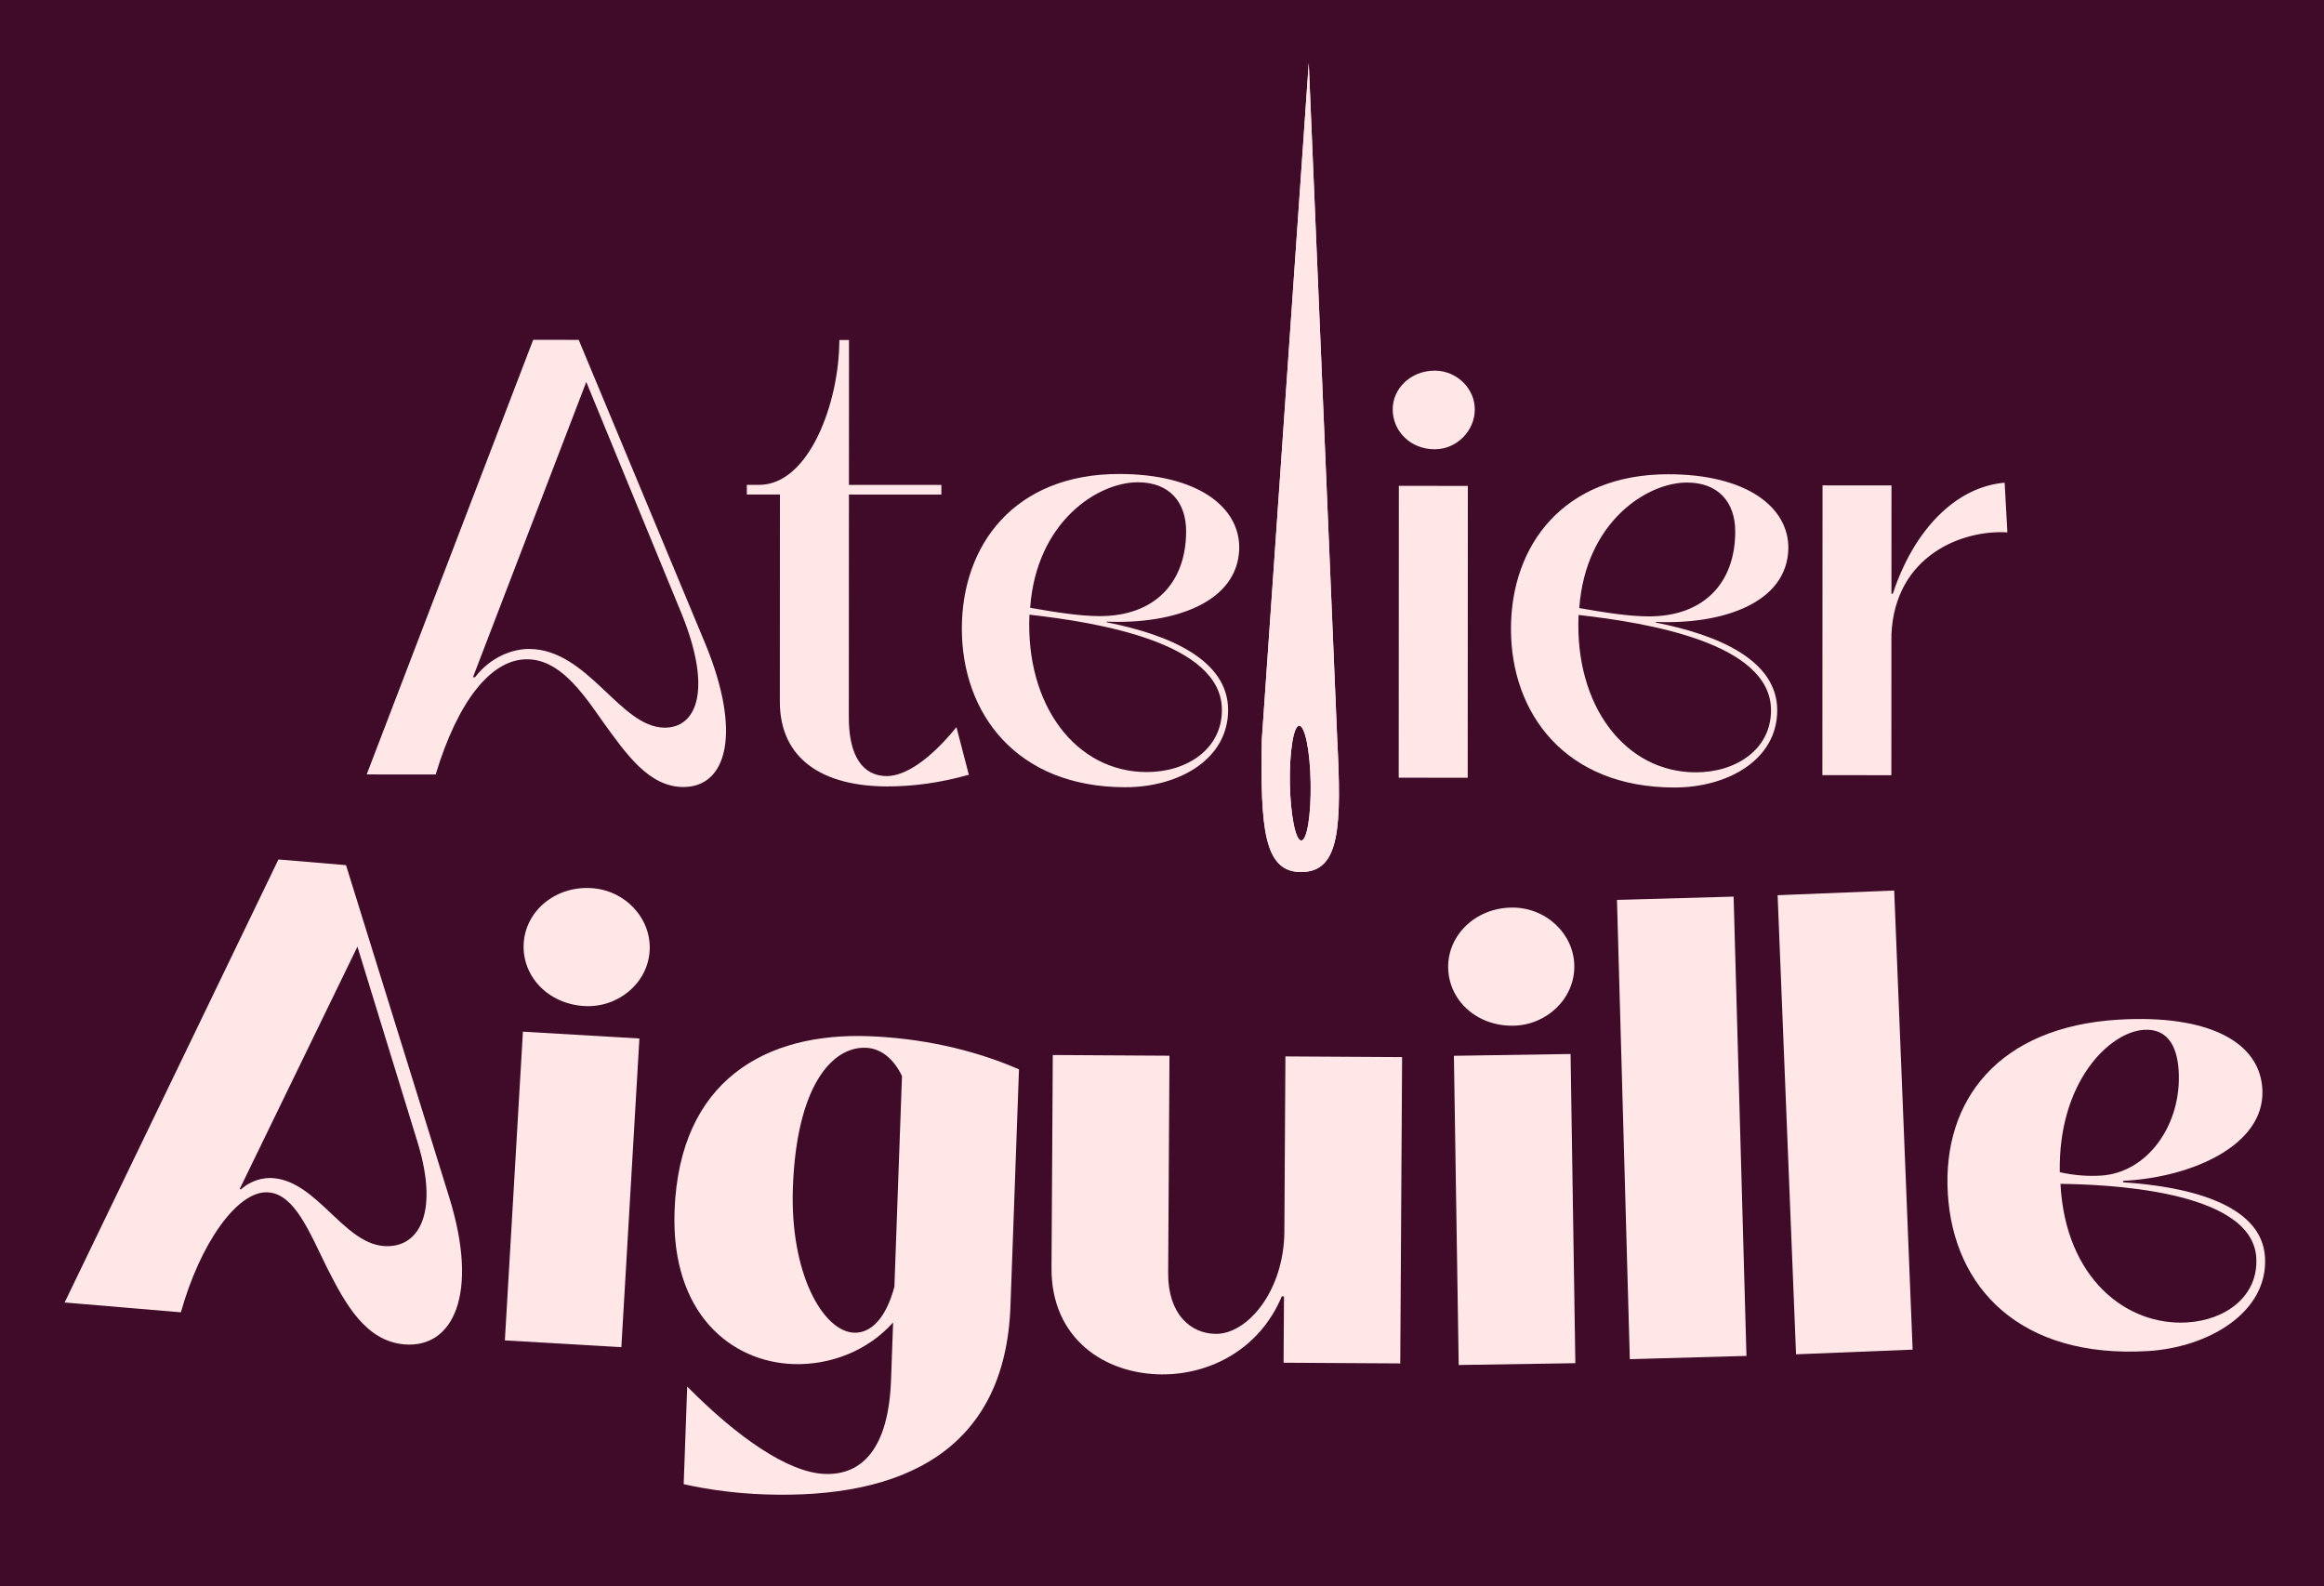
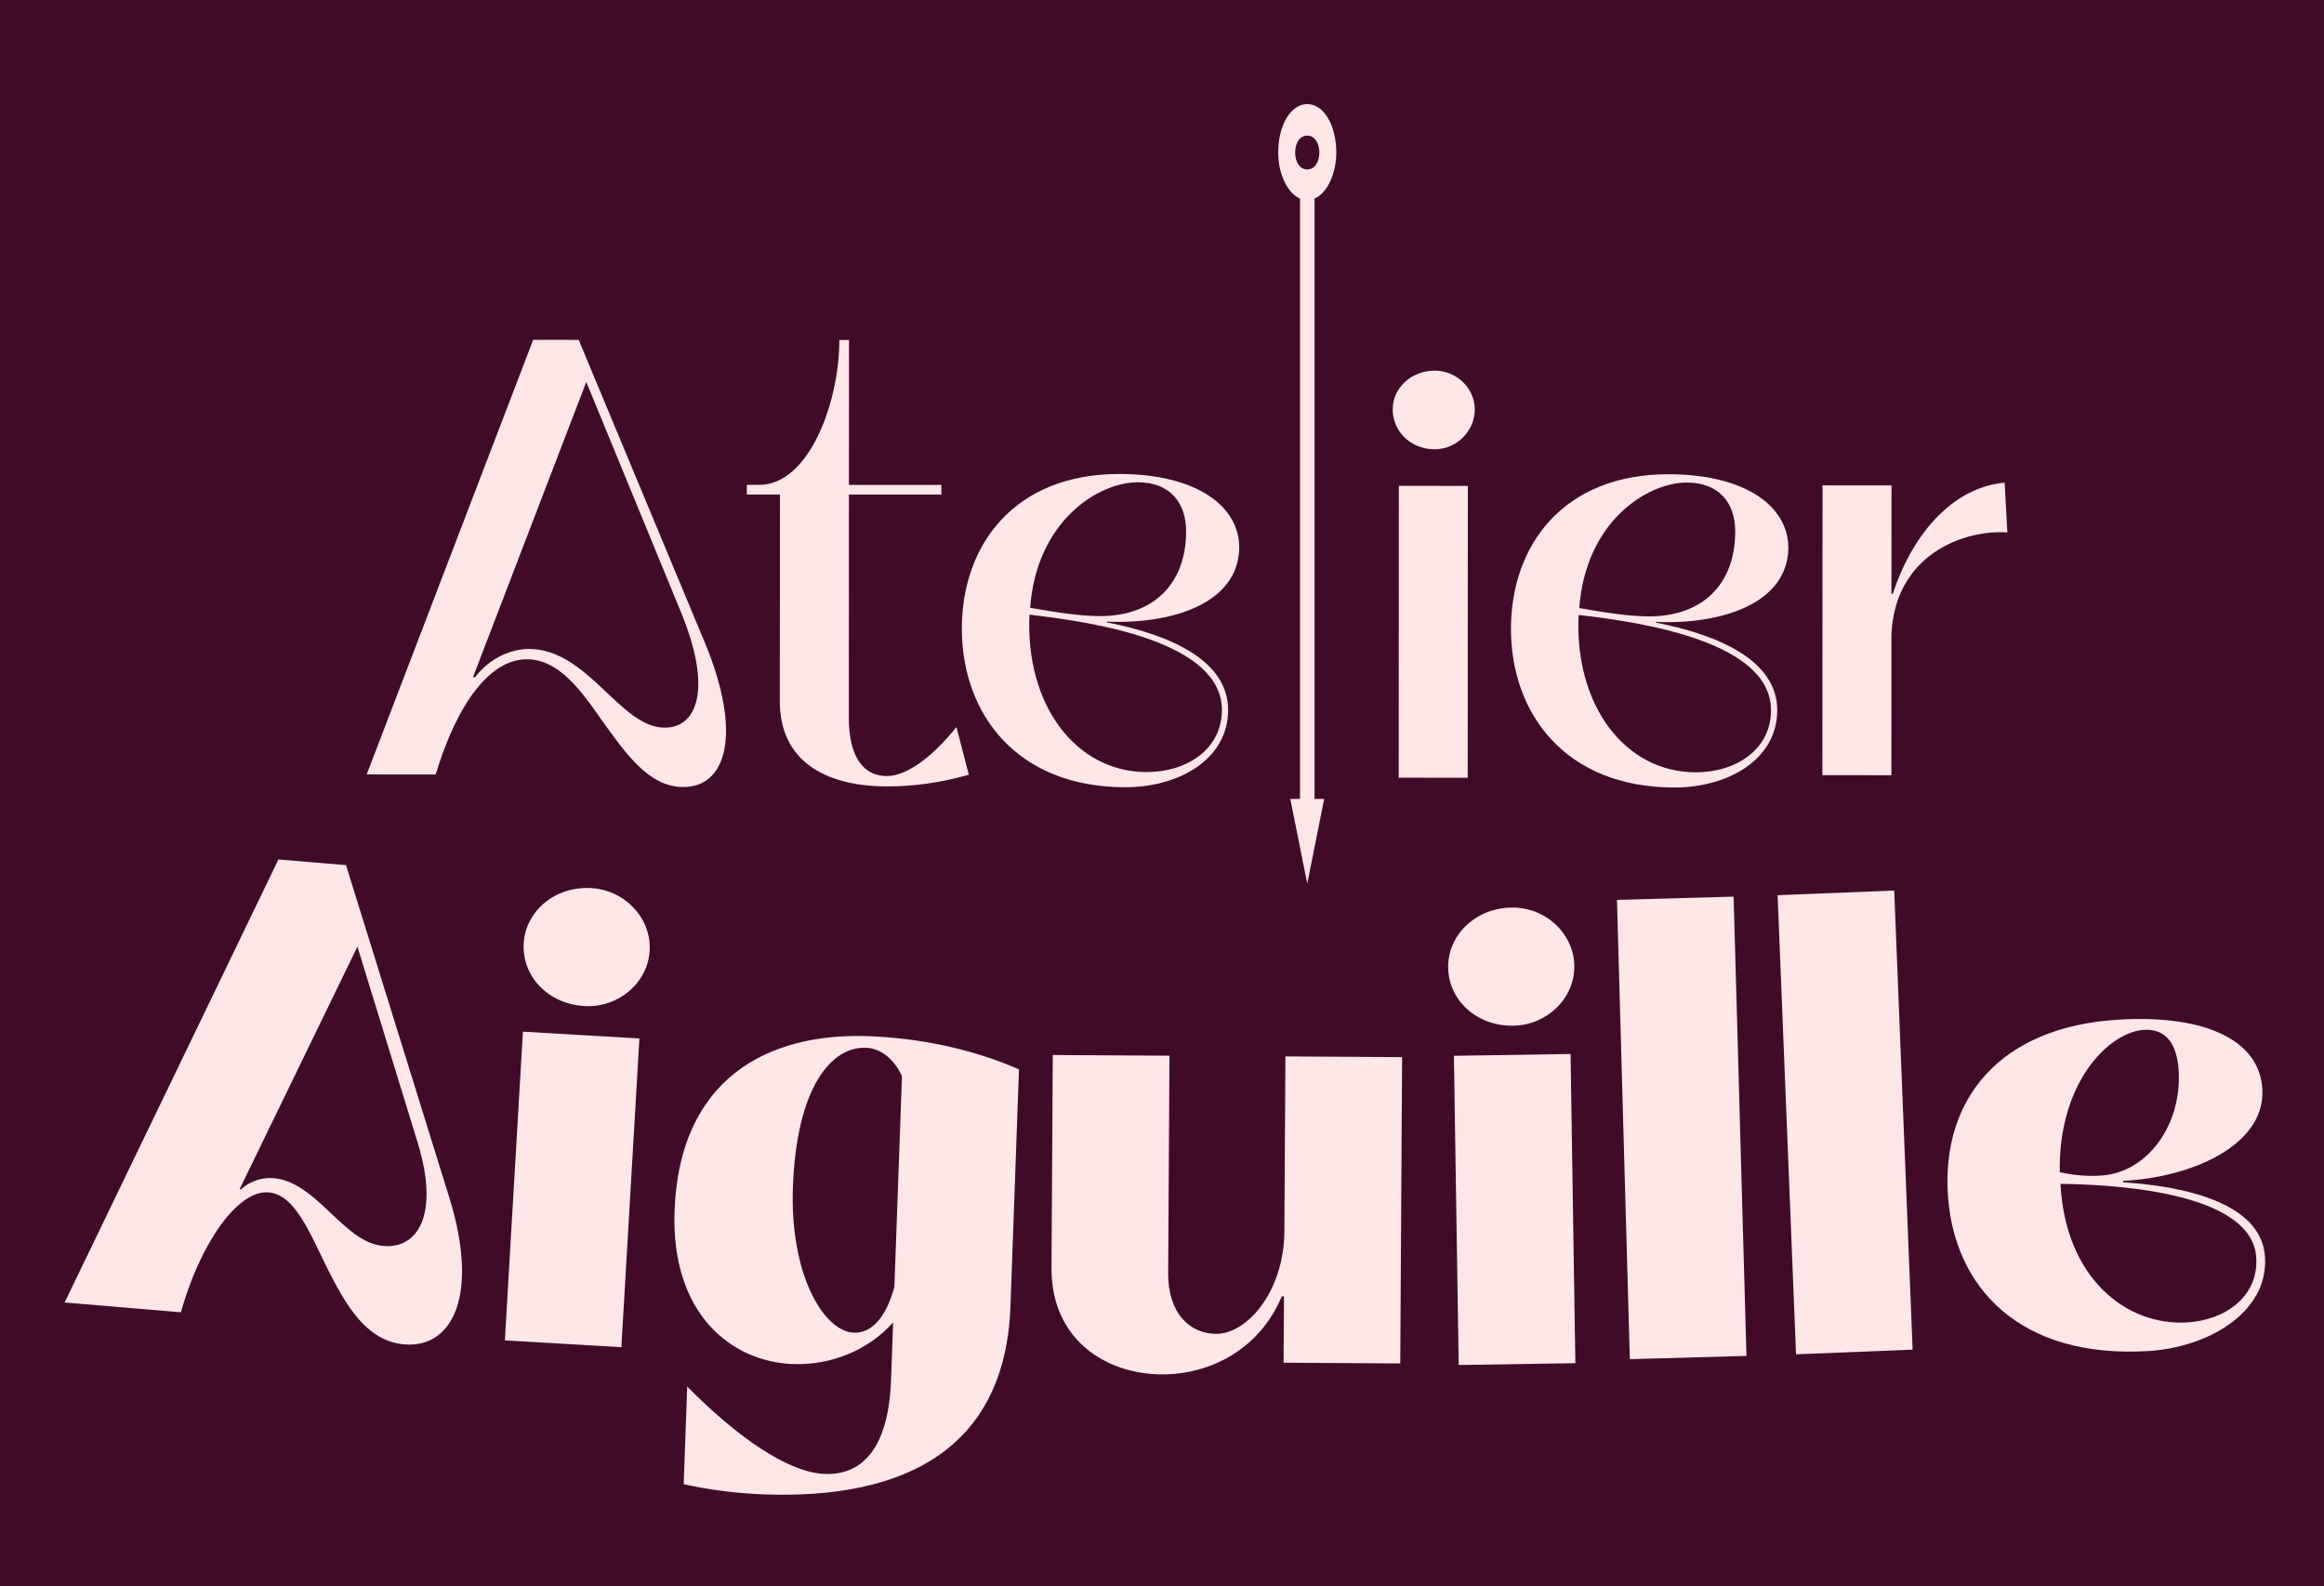
<svg xmlns="http://www.w3.org/2000/svg" viewBox="470 215 960 655" fill="none">
  <rect width="1920" height="1080" fill="#400B28" />
  <path d="M752.28 540.078C738.03 540.071 728.632 526.387 718.949 512.987C709.836 499.873 700.722 487.329 687.612 487.322C672.792 487.315 659.104 504.693 649.969 534.898L621.47 534.883L690.243 355.37L709.053 355.38L761.429 481.089C776.516 517.861 770.235 540.087 752.28 540.078ZM744.597 515.565C757.992 515.572 764.27 499.615 751.461 468.259L712.179 372.766L665.379 494.721L666.234 494.721C672.793 486.175 681.914 483.044 688.469 483.048C712.979 483.06 726.073 515.556 744.597 515.565ZM836.576 539.835C810.072 539.822 792.123 528.698 792.135 504.759L792.177 419.26L778.497 419.253L778.499 415.263L783.629 415.266C804.149 415.276 816.706 381.368 816.719 355.433L820.708 355.435L820.679 415.284L858.868 415.304L858.866 419.293L820.677 419.274L820.631 511.328C820.623 527.573 826.604 535.556 836.294 535.56C843.988 535.564 854.252 528.729 865.088 515.34L870.208 535.007C858.237 538.421 846.836 539.841 836.576 539.835ZM934.831 540.169C889.801 540.147 867.302 509.641 867.319 474.587C867.337 440.102 889.011 410.759 932.33 410.78C964.82 410.796 982.198 424.485 981.904 441.584C981.323 464.099 954.529 472.92 927.17 471.767L927.17 472.052C953.387 477.195 977.321 487.751 977.311 508.271C977.301 528.791 956.775 540.18 934.831 540.169ZM924.321 469.485C946.836 469.496 959.952 455.823 959.963 434.449C959.969 422.479 953.133 414.21 940.023 414.204C923.494 414.196 898.121 430.428 895.538 466.051C906.937 468.052 916.341 469.481 924.321 469.485ZM943.669 533.904C960.198 533.912 974.738 524.515 974.746 508.27C974.76 480.34 923.18 472.05 895.252 468.901C893.523 506.519 914.599 533.889 943.669 533.904ZM1062.67 400.585C1052.7 400.58 1045.29 393.167 1045.3 384.047C1045.3 375.497 1052.71 368.091 1062.69 368.096C1071.81 368.1 1079.21 375.514 1079.21 384.064C1079.21 393.184 1071.51 400.59 1062.67 400.585ZM1076.28 536.25L1047.78 536.236L1047.84 415.683L1076.34 415.697L1076.28 536.25ZM1161.66 540.282C1116.63 540.26 1094.13 509.754 1094.15 474.7C1094.16 440.215 1115.84 410.872 1159.16 410.893C1191.65 410.909 1209.02 424.598 1208.73 441.697C1208.15 464.212 1181.36 473.033 1154 471.88L1154 472.165C1180.21 477.308 1204.15 487.864 1204.14 508.384C1204.13 528.904 1183.6 540.293 1161.66 540.282ZM1151.15 469.598C1173.66 469.609 1186.78 455.936 1186.79 434.562C1186.8 422.592 1179.96 414.323 1166.85 414.317C1150.32 414.309 1124.95 430.541 1122.37 466.164C1133.76 468.165 1143.17 469.594 1151.15 469.598ZM1170.5 534.017C1187.03 534.025 1201.57 524.627 1201.57 508.383C1201.59 480.453 1150.01 472.163 1122.08 469.014C1120.35 506.632 1141.43 534.002 1170.5 534.017ZM1251.29 535.197L1222.79 535.183L1222.85 415.485L1251.34 415.499L1251.32 460.243L1251.89 460.244C1260.74 433.458 1278.13 416.082 1298.08 414.382L1299.21 434.903C1280.41 433.753 1252.76 444.569 1251.31 477.058L1251.29 535.197Z" fill="#FFE7E8" />
  <path d="M637.024 770.297C621.115 768.953 612.727 753.732 605.213 738.888C597.726 723.744 591.764 708.427 580.958 707.514C568.05 706.423 552.538 728.996 544.725 757.057L496.697 752.998L585.019 569.998L612.935 572.356L655.482 709.276C668.095 749.643 657.136 771.996 637.024 770.297ZM628.365 729.659C642.774 730.876 651.546 716.501 642.549 687.02L617.65 606.01L568.976 706.199L569.576 706.25C573.834 702.377 579.063 701.307 582.966 701.637C600.977 703.159 611.855 728.264 628.365 729.659Z" fill="#FFE7E8" />
  <path d="M711.372 630.552C696.335 629.673 685.54 618.178 686.331 604.645C687.105 591.413 699.184 580.954 714.22 581.833C728.355 582.659 739.132 594.455 738.359 607.687C737.567 621.22 725.206 631.361 711.372 630.552ZM726.671 771.465L678.553 768.652L686.008 641.14L734.126 643.953L726.671 771.465Z" fill="#FFE7E8" />
  <path d="M785.726 832.264C774.888 831.873 763.781 830.569 752.417 828.049L753.871 787.708C774.229 808.337 795.395 823.267 810.749 823.82C826.102 824.373 837.051 813.313 838.071 785.014L838.928 761.231C828.559 772.915 812.967 778.985 797.613 778.432C772.023 777.51 747.117 757.622 748.646 715.173C750.599 660.983 786.57 641.48 828.718 642.998C849.491 643.746 871.337 648.151 890.925 656.694L887.4 754.537C885.263 813.844 843.227 834.335 785.726 832.264ZM822.798 765.473C829.723 765.722 835.971 759.617 839.459 746.479L842.594 659.474C839.231 652.42 833.963 648.01 827.641 647.782C813.492 647.273 799.025 663.934 797.528 705.479C796.238 741.305 810.154 765.017 822.798 765.473Z" fill="#FFE7E8" />
  <path d="M949.885 782.698C926.388 782.556 904.183 767.963 904.359 738.742L904.887 650.779L953.086 651.068L952.547 740.839C952.445 757.709 961.735 765.898 972.279 765.962C985.232 766.039 1000.4 748.357 1000.55 723.655L1000.98 651.356L1049.18 651.645L1048.42 778.168L1000.22 777.878L1000.39 750.465L999.485 750.46C990.315 772.396 969.767 782.817 949.885 782.698Z" fill="#FFE7E8" />
  <path d="M1095.09 638.672C1080.03 638.905 1068.42 628.238 1068.21 614.684C1068 601.43 1079.28 590.108 1094.34 589.875C1108.5 589.656 1120.11 600.624 1120.32 613.878C1120.53 627.432 1108.95 638.458 1095.09 638.672ZM1120.75 778.072L1072.56 778.817L1070.58 651.102L1118.77 650.357L1120.75 778.072Z" fill="#FFE7E8" />
  <path d="M1191.43 775.065L1143.25 776.414L1137.94 586.702L1186.12 585.352L1191.43 775.065Z" fill="#FFE7E8" />
  <path d="M1260.07 772.469L1211.91 774.403L1204.3 584.769L1252.46 582.835L1260.07 772.469Z" fill="#FFE7E8" />
  <path d="M1357.24 773.065C1304.61 776.194 1276.93 747.059 1274.6 707.966C1272.31 669.474 1295.56 639.121 1345.17 636.17C1382.16 633.971 1403.96 645.349 1404.56 665.533C1405.3 688.123 1375.31 701.374 1347.02 702.754L1347.06 703.355C1371.29 704.932 1404.27 711.421 1405.63 734.275C1406.99 757.13 1382.2 771.581 1357.24 773.065ZM1337.84 700.584C1357.08 699.44 1371.29 679.582 1369.97 657.329C1369.31 646.203 1364.71 639.837 1355.68 640.374C1341.25 641.232 1320.16 662.102 1320.86 699.18C1327.28 700.608 1332.73 700.888 1337.84 700.584ZM1373.43 761.238C1389.37 760.29 1402.97 750.428 1402.02 734.49C1400.32 705.922 1337.45 704.228 1321.14 703.991C1323.17 743.102 1348.47 762.722 1373.43 761.238Z" fill="#FFE7E8" />
-   <mask id="path-10-inside-1_77_7" fill="white">
-     <path fill-rule="evenodd" clip-rule="evenodd" d="M1010.62 241L991.241 520.37C990.643 557.011 991.986 575.483 1007.77 575.201C1023.59 574.956 1024.23 556.406 1022.36 519.85L1010.62 241ZM1007.53 562.171C1009.92 562.168 1011.63 551.493 1011.4 538.382C1011.2 525.313 1009.07 514.746 1006.68 514.748C1004.33 514.791 1002.62 525.466 1002.82 538.537C1003.05 551.646 1005.18 562.213 1007.53 562.171Z" />
-   </mask>
-   <path fill-rule="evenodd" clip-rule="evenodd" d="M1010.62 241L991.241 520.37C990.643 557.011 991.986 575.483 1007.77 575.201C1023.59 574.956 1024.23 556.406 1022.36 519.85L1010.62 241ZM1007.53 562.171C1009.92 562.168 1011.63 551.493 1011.4 538.382C1011.2 525.313 1009.07 514.746 1006.68 514.748C1004.33 514.791 1002.62 525.466 1002.82 538.537C1003.05 551.646 1005.18 562.213 1007.53 562.171Z" fill="#FFE7E8" />
-   <path d="M1010.62 241L979.694 238.855L1041.59 239.696L1010.62 241ZM991.241 520.37L960.245 519.865L960.258 519.044L960.315 518.225L991.241 520.37ZM1007.77 575.201L1007.21 544.206L1007.25 544.205L1007.29 544.205L1007.77 575.201ZM1022.36 519.85L991.397 521.434L991.39 521.294L991.384 521.154L1022.36 519.85ZM1007.53 562.171L1006.97 531.176L1007.23 531.171L1007.49 531.171L1007.53 562.171ZM1011.4 538.382L980.401 538.935L980.4 538.889L980.4 538.843L1011.4 538.382ZM1006.68 514.748L1006.12 483.753L1006.38 483.749L1006.64 483.748L1006.68 514.748ZM1002.82 538.537L971.821 539.093L971.821 539.044L971.82 538.994L1002.82 538.537ZM1010.62 241L1041.55 243.145L1022.17 522.515L991.241 520.37L960.315 518.225L979.694 238.855L1010.62 241ZM991.241 520.37L1022.24 520.875C1022.09 529.931 1022.08 537.205 1022.32 543.136C1022.58 549.25 1023.08 552.629 1023.48 554.29C1023.94 556.194 1023.65 553.168 1020.02 549.649C1015.38 545.145 1009.91 544.158 1007.21 544.206L1007.77 575.201L1008.32 606.196C997.733 606.385 986.181 603.195 976.864 594.162C968.563 586.113 965.013 576.232 963.244 568.973C959.885 555.193 959.963 537.151 960.245 519.865L991.241 520.37ZM1007.77 575.201L1007.29 544.205C1004.6 544.246 999.151 545.413 994.643 550.098C991.122 553.758 990.937 556.811 991.334 554.885C991.679 553.208 992.052 549.811 992.092 543.687C992.13 537.746 991.86 530.477 991.397 521.434L1022.36 519.85L1053.32 518.267C1054.2 535.488 1054.92 553.518 1052.06 567.399C1050.55 574.711 1047.36 584.732 1039.32 593.081C1030.31 602.456 1018.84 606.033 1008.25 606.197L1007.77 575.201ZM1022.36 519.85L991.384 521.154L979.648 242.304L1010.62 241L1041.59 239.696L1053.33 518.546L1022.36 519.85ZM1007.53 562.171L1007.49 531.171C995.239 531.186 987.728 538.19 984.947 541.406C982.094 544.704 980.831 547.709 980.477 548.577C979.665 550.565 979.642 551.494 979.845 550.242C980.165 548.261 980.496 544.246 980.401 538.935L1011.4 538.382L1042.39 537.83C1042.53 545.629 1042.12 553.507 1041.05 560.142C1040.56 563.197 1039.67 567.615 1037.88 572.016C1037.03 574.09 1035.24 578.032 1031.84 581.965C1028.51 585.817 1020.42 593.155 1007.57 593.171L1007.53 562.171ZM1011.4 538.382L980.4 538.843C980.322 533.622 979.851 529.681 979.465 527.749C979.222 526.537 979.276 527.433 980.14 529.349C980.522 530.195 981.844 533.04 984.682 536.144C987.382 539.098 994.777 545.763 1006.72 545.748L1006.68 514.748L1006.64 483.748C1019.18 483.733 1027.17 490.728 1030.44 494.31C1033.85 498.042 1035.74 501.815 1036.66 503.855C1038.6 508.161 1039.64 512.515 1040.26 515.577C1041.58 522.196 1042.28 530.074 1042.39 537.922L1011.4 538.382ZM1006.68 514.748L1007.24 545.743C1019.57 545.522 1026.94 538.307 1029.53 535.229C1032.27 531.98 1033.48 529.051 1033.82 528.22C1034.59 526.304 1034.6 525.44 1034.4 526.707C1034.07 528.732 1033.73 532.773 1033.81 538.079L1002.82 538.537L971.82 538.994C971.705 531.23 972.128 523.397 973.194 516.807C973.686 513.766 974.556 509.408 976.302 505.07C977.124 503.029 978.851 499.157 982.133 495.264C985.27 491.544 993.206 483.986 1006.12 483.753L1006.68 514.748ZM1002.82 538.537L1033.81 537.981C1033.91 543.25 1034.38 547.233 1034.78 549.199C1035.03 550.434 1034.98 549.553 1034.12 547.649C1033.75 546.821 1032.42 543.943 1029.56 540.806C1026.85 537.833 1019.24 530.955 1006.97 531.176L1007.53 562.171L1008.09 593.166C995.235 593.397 987.049 586.198 983.769 582.604C980.338 578.846 978.459 575.047 977.554 573.029C975.633 568.747 974.594 564.413 973.985 561.371C972.667 554.788 971.962 546.932 971.821 539.093L1002.82 538.537Z" fill="#FFE7E8" mask="url(#path-10-inside-1_77_7)" />
+   <g fill="#FFE7E8">
+     <path fill-rule="evenodd" d="M1010 258 C1003 258 998 267 998 278 C998 287 1002 295 1007 297 L1007 545 L1003 545 L1010 580 L1017 545 L1013 545 L1013 297 C1018 295 1022 287 1022 278 C1022 267 1017 258 1010 258 Z M1010 271 C1013 271 1015 274 1015 278 C1015 282 1013 285 1010 285 C1007 285 1005 282 1005 278 C1005 274 1007 271 1010 271 Z" />
+   </g>
</svg>
